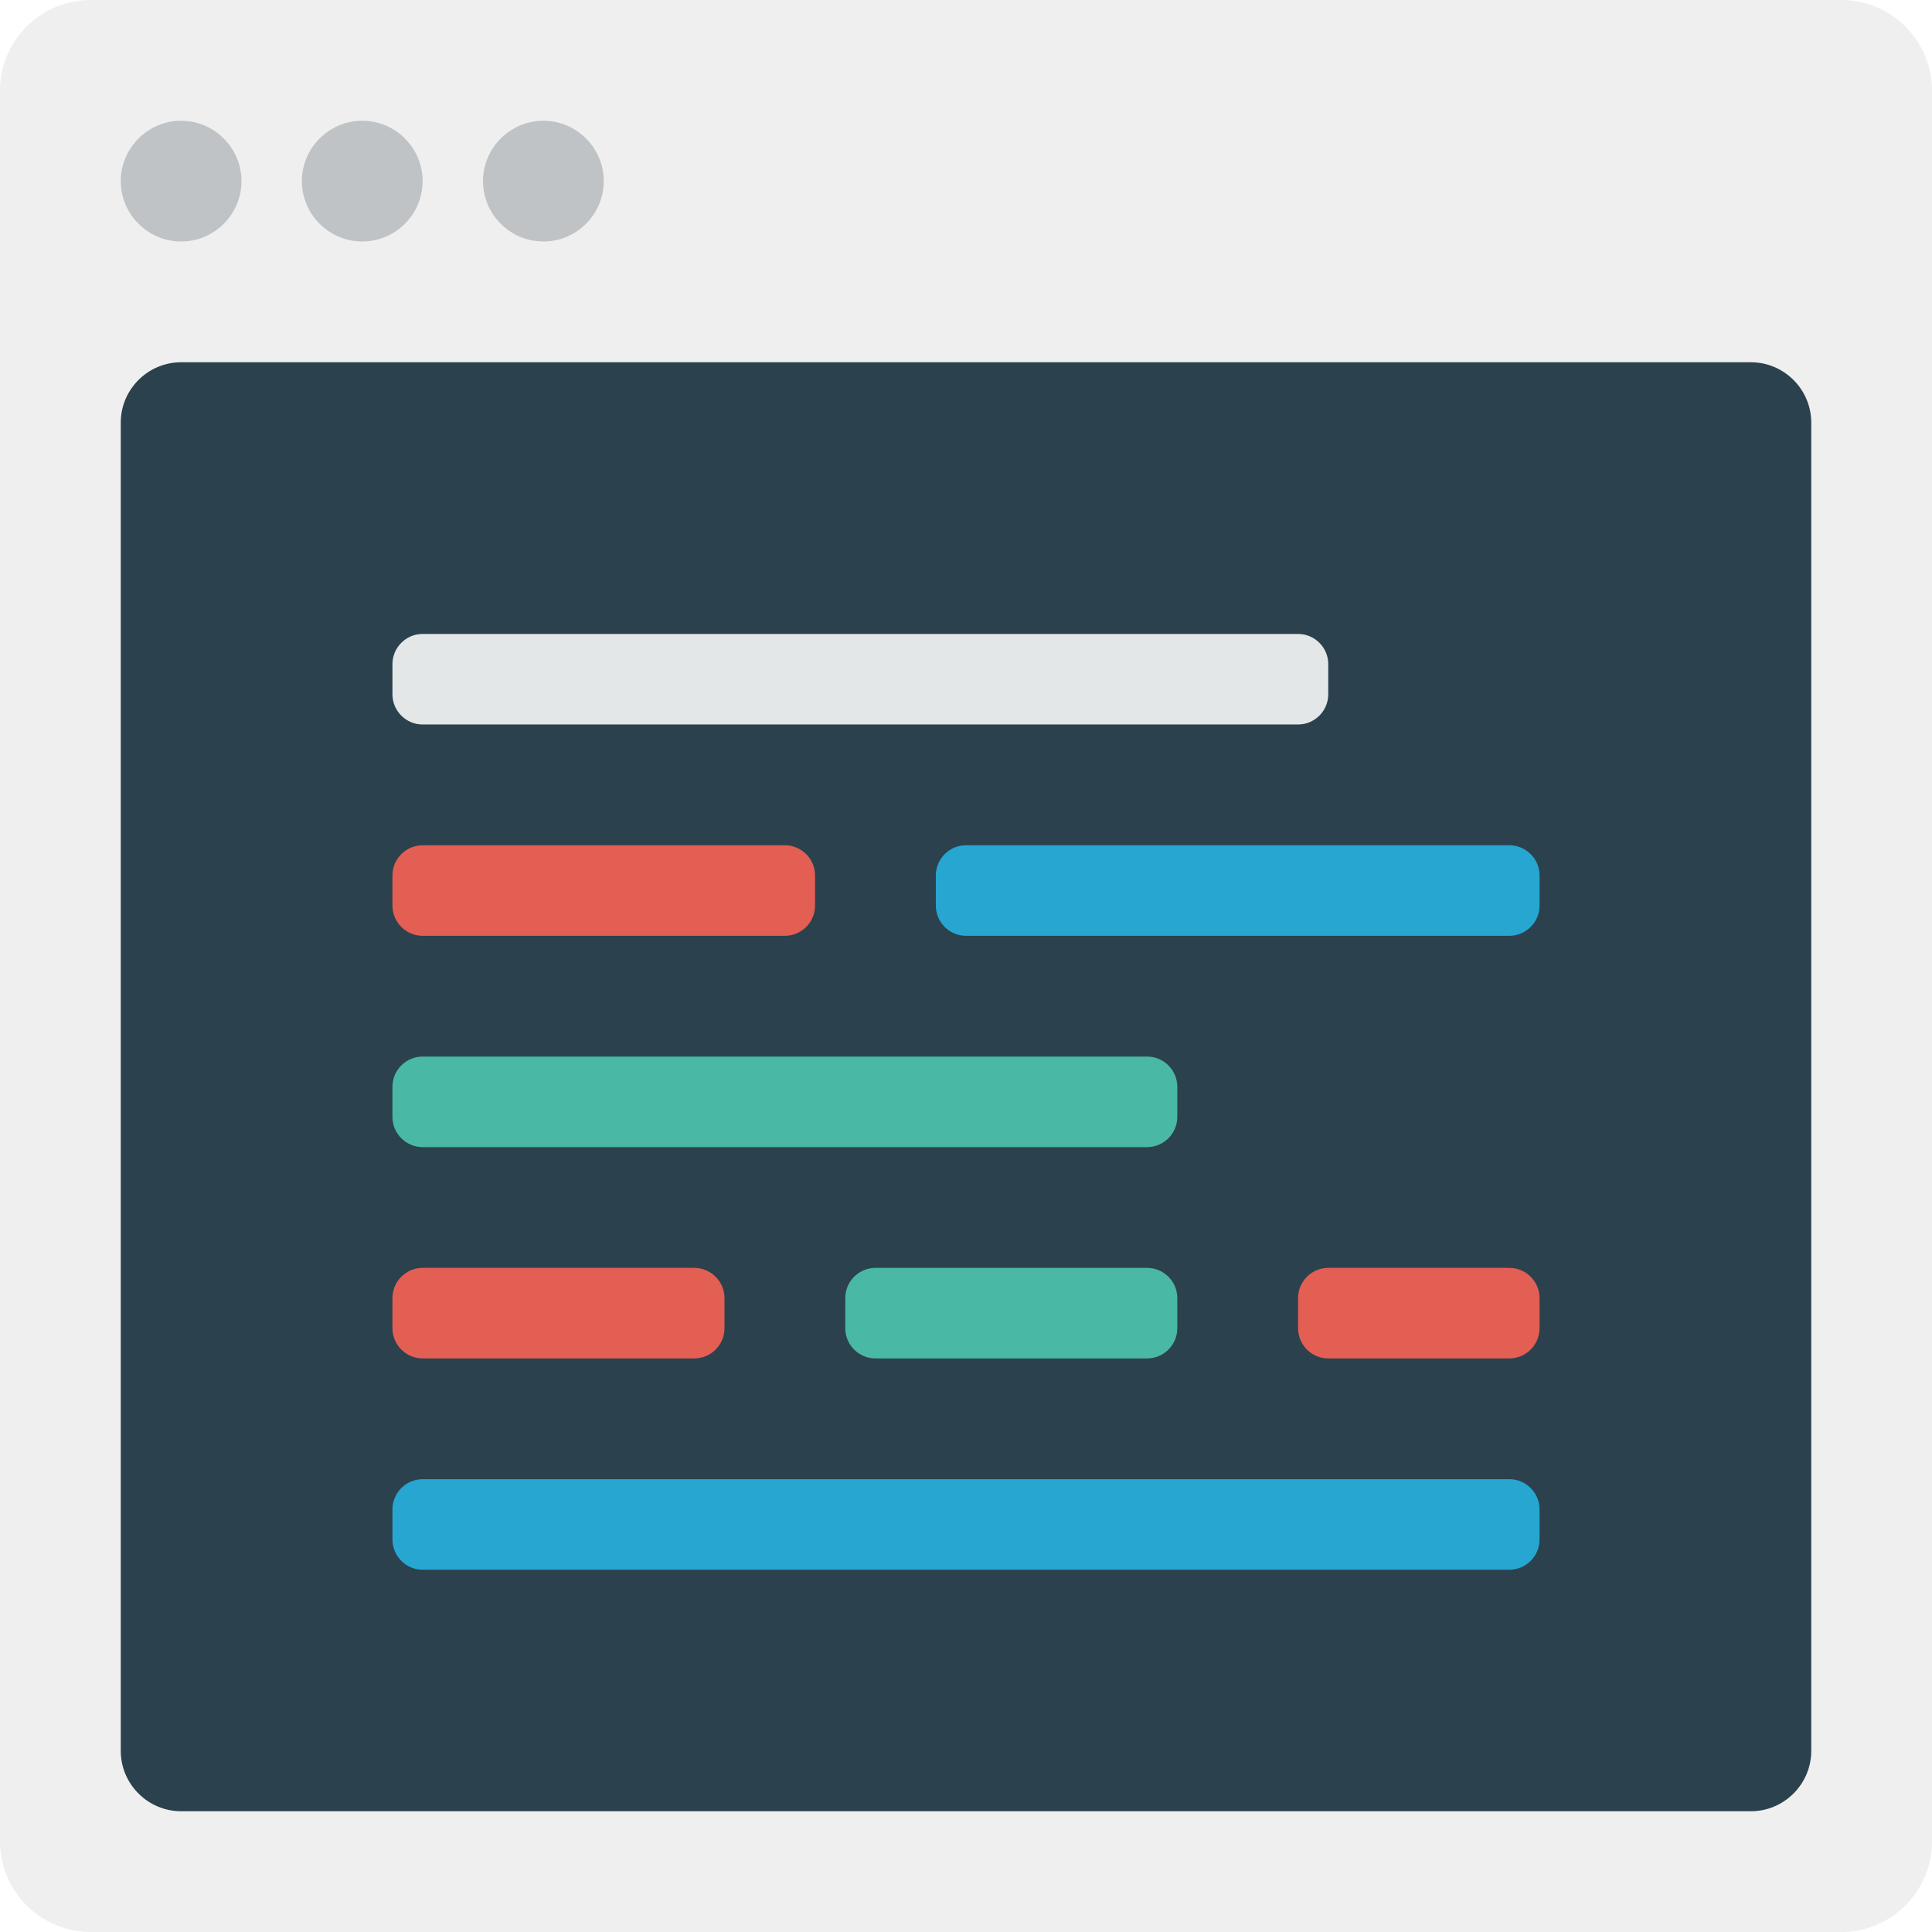
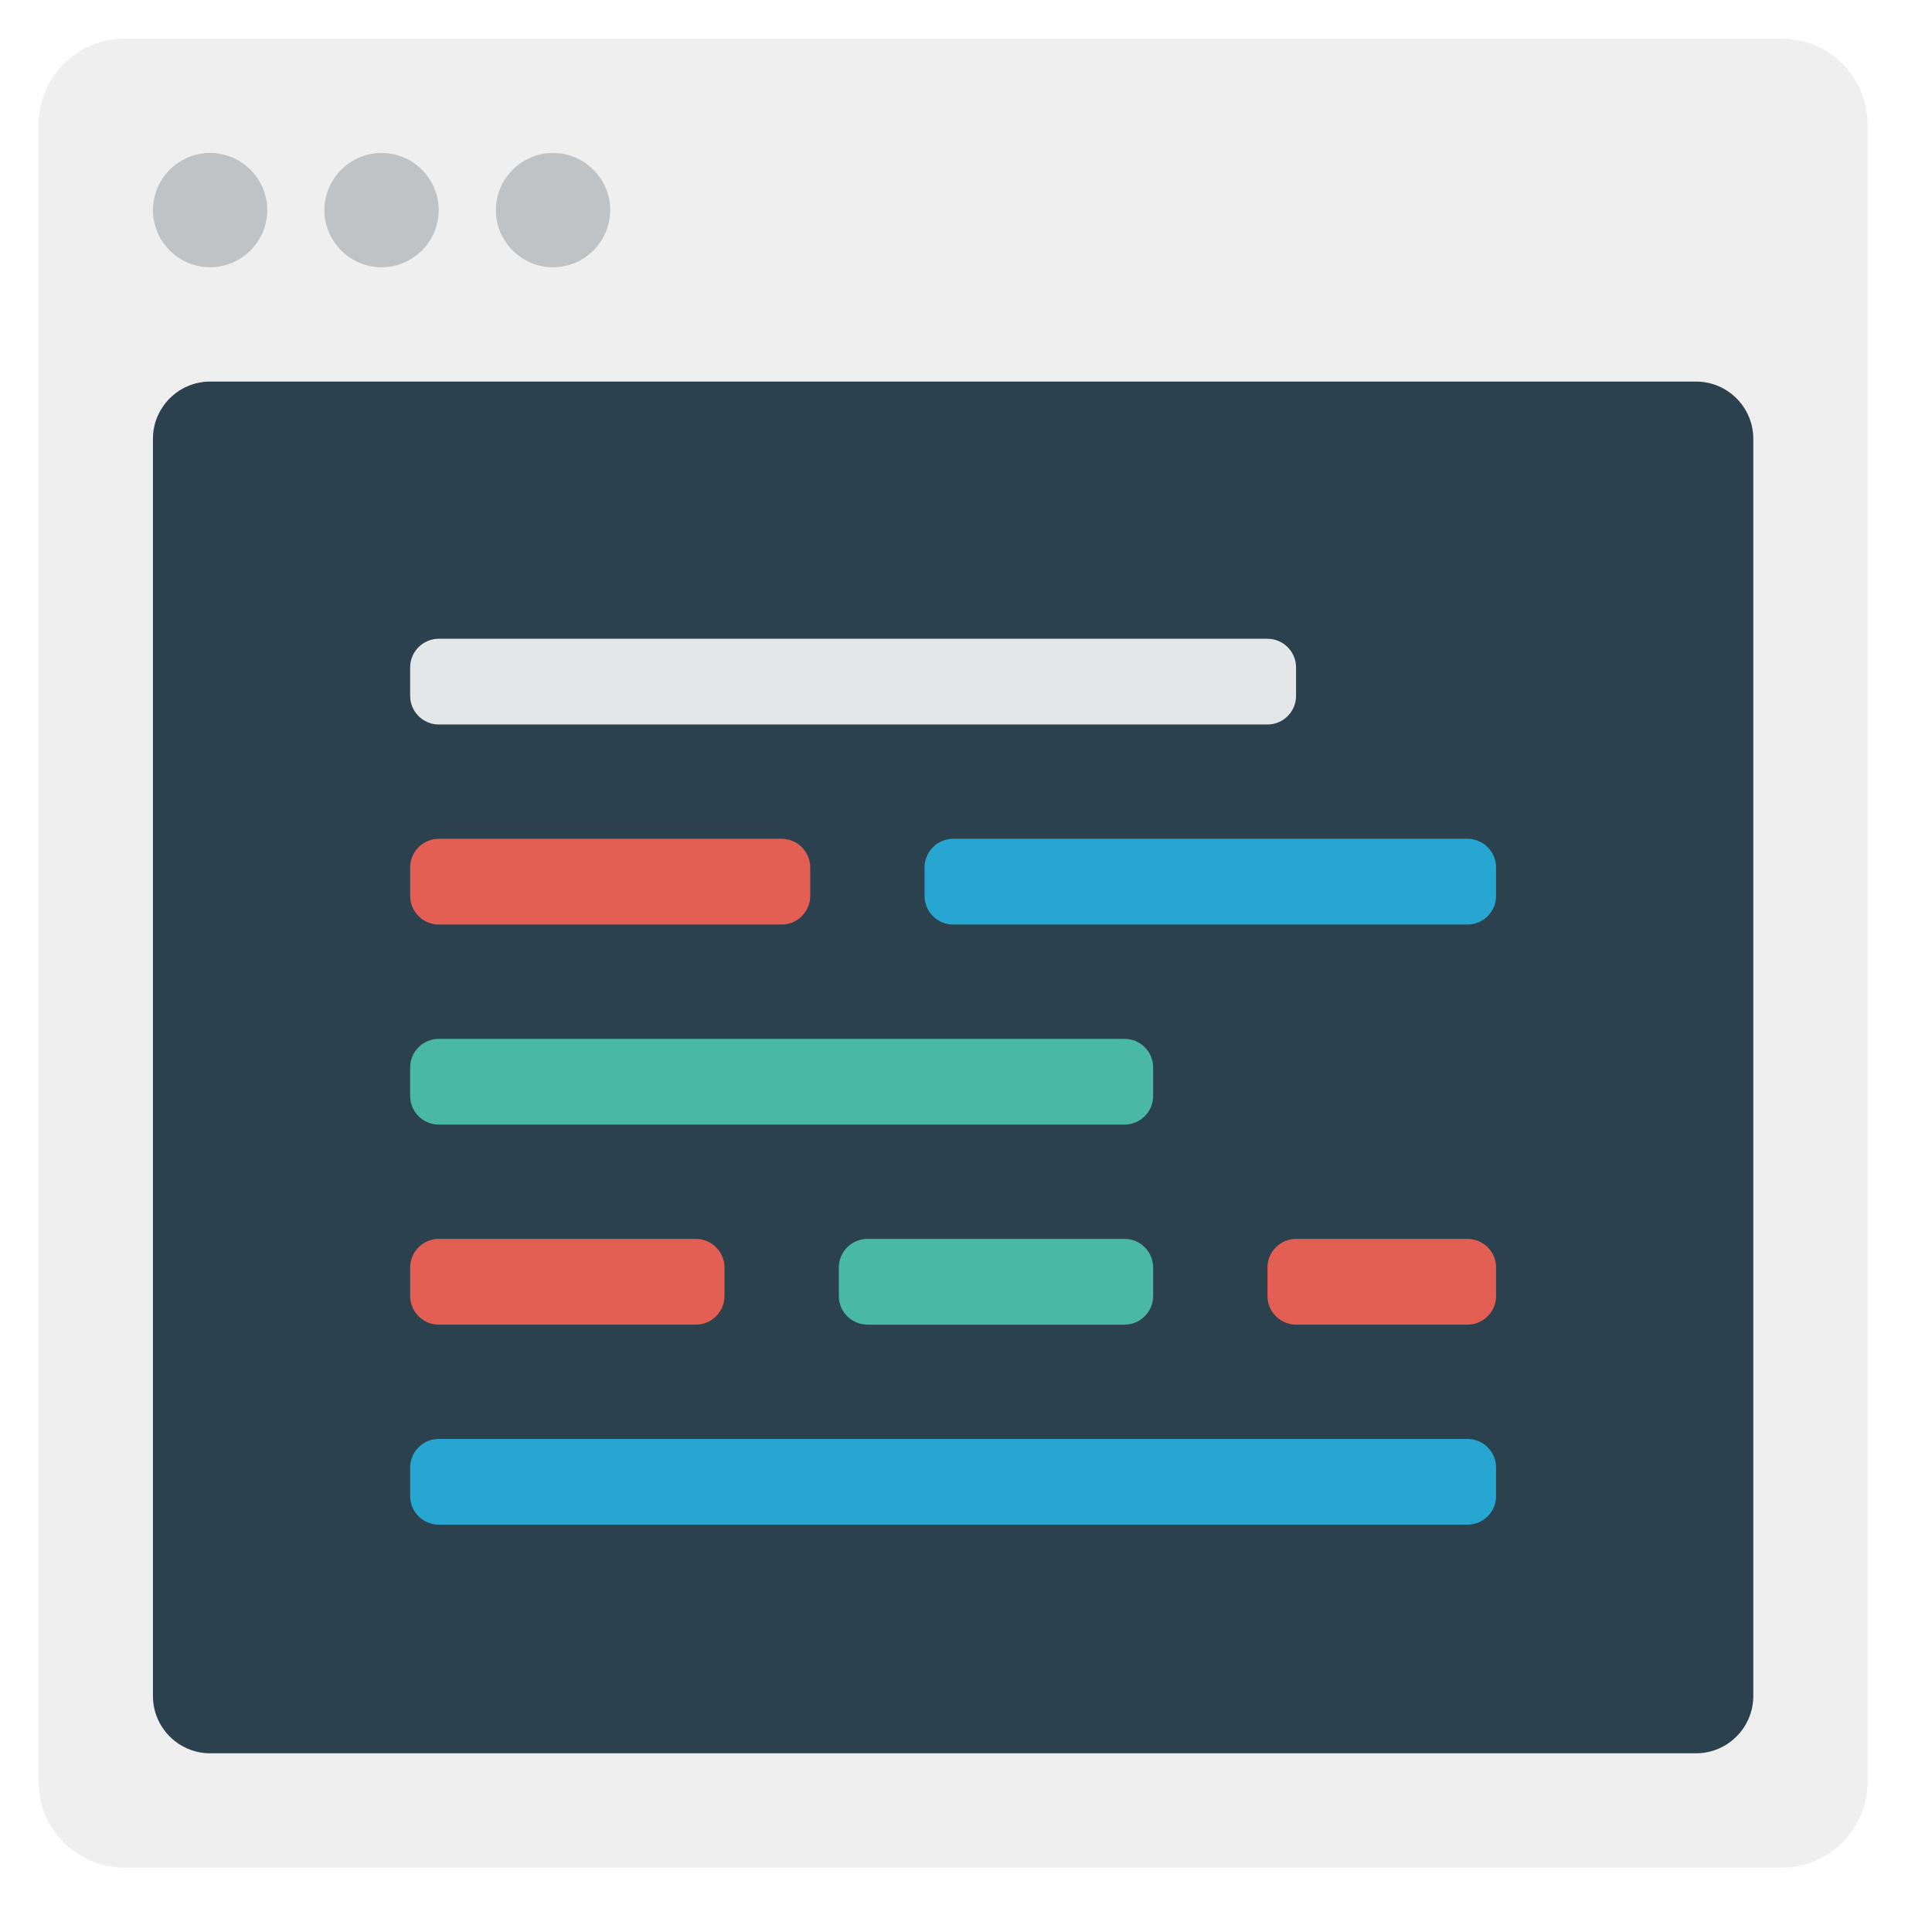
- <svg xmlns="http://www.w3.org/2000/svg" version="1.1" id="Layer_1" x="0px" y="0px" viewBox="0 0 504.124 504.124" style="enable-background:new 0 0 504.124 504.124;" xml:space="preserve">
-   <path style="fill:#EFEFEF;" d="M23.631,0h456.862c12.997,0,23.631,10.634,23.631,23.631v456.862  c0,12.997-10.634,23.631-23.631,23.631H23.631C10.634,504.123,0,493.489,0,480.492V23.631C0,10.634,10.634,0,23.631,0z" />
-   <path style="fill:#2B414D;" d="M47.262,94.523h409.6c8.665,0,15.754,7.089,15.754,15.754v346.585  c0,8.665-7.089,15.754-15.754,15.754h-409.6c-8.665,0-15.754-7.089-15.754-15.754V110.277  C31.508,101.612,38.597,94.523,47.262,94.523z" />
-   <path style="fill:#E4E7E7;" d="M110.277,165.415h228.431c4.332,0,7.877,3.545,7.877,7.877v7.877c0,4.332-3.545,7.877-7.877,7.877  H110.277c-4.332,0-7.877-3.545-7.877-7.877v-7.877C102.4,168.96,105.945,165.415,110.277,165.415z" />
-   <path style="fill:#E35E53;" d="M204.8,220.554h-94.523c-4.332,0-7.877,3.545-7.877,7.877v7.877c0,4.332,3.545,7.877,7.877,7.877  H204.8c4.332,0,7.877-3.545,7.877-7.877v-7.877C212.677,224.098,209.132,220.554,204.8,220.554z M181.169,330.831h-70.892  c-4.332,0-7.877,3.545-7.877,7.877v7.877c0,4.332,3.545,7.877,7.877,7.877h70.892c4.332,0,7.877-3.545,7.877-7.877v-7.877  C189.046,334.375,185.502,330.831,181.169,330.831z M393.846,330.831h-47.262c-4.332,0-7.877,3.545-7.877,7.877v7.877  c0,4.332,3.545,7.877,7.877,7.877h47.262c4.332,0,7.877-3.545,7.877-7.877v-7.877C401.723,334.375,398.178,330.831,393.846,330.831z  " />
-   <path style="fill:#26A6D1;" d="M393.846,220.554H252.062c-4.332,0-7.877,3.545-7.877,7.877v7.877c0,4.332,3.545,7.877,7.877,7.877  h141.785c4.332,0,7.877-3.545,7.877-7.877v-7.877C401.723,224.098,398.178,220.554,393.846,220.554z M393.846,385.969H110.277  c-4.332,0-7.877,3.545-7.877,7.877v7.877c0,4.332,3.545,7.877,7.877,7.877h283.569c4.332,0,7.877-3.545,7.877-7.877v-7.877  C401.723,389.514,398.178,385.969,393.846,385.969z" />
-   <path style="fill:#49B8A4;" d="M299.323,275.692H110.277c-4.332,0-7.877,3.545-7.877,7.877v7.877c0,4.332,3.545,7.877,7.877,7.877  h189.046c4.332,0,7.877-3.545,7.877-7.877v-7.877C307.2,279.237,303.655,275.692,299.323,275.692z M299.323,330.831h-70.892  c-4.332,0-7.877,3.545-7.877,7.877v7.877c0,4.332,3.545,7.877,7.877,7.877h70.892c4.332,0,7.877-3.545,7.877-7.877v-7.877  C307.2,334.375,303.655,330.831,299.323,330.831z" />
-   <path style="fill:#BFC3C5;" d="M47.262,31.508c-8.665,0-15.754,7.089-15.754,15.754s7.089,15.754,15.754,15.754  s15.754-7.089,15.754-15.754S55.926,31.508,47.262,31.508z M94.523,31.508c-8.665,0-15.754,7.089-15.754,15.754  s7.089,15.754,15.754,15.754s15.754-7.089,15.754-15.754S103.188,31.508,94.523,31.508z M141.785,31.508  c-8.665,0-15.754,7.089-15.754,15.754s7.089,15.754,15.754,15.754s15.754-7.089,15.754-15.754S150.449,31.508,141.785,31.508z" />
-   <g>
- </g>
-   <g>
- </g>
-   <g>
- </g>
-   <g>
- </g>
-   <g>
- </g>
-   <g>
- </g>
-   <g>
- </g>
-   <g>
- </g>
-   <g>
- </g>
-   <g>
- </g>
-   <g>
- </g>
-   <g>
- </g>
-   <g>
- </g>
-   <g>
- </g>
-   <g>
- </g>
+ <svg xmlns="http://www.w3.org/2000/svg" version="1.1" id="Layer_1" x="0px" y="0px" width="600px" height="600px" viewBox="6 96 600 600" enable-background="new 6 96 600 600" xml:space="preserve">
+   <path fill="#EFEFEF" d="M44.625,108h514.75C574.019,108,586,119.981,586,134.625v514.75C586,664.019,574.019,676,559.375,676H44.625  C29.981,675.999,18,664.017,18,649.373V134.625C18,119.981,29.981,108,44.625,108z" />
+   <path fill="#2B414D" d="M71.25,214.5h461.5c9.763,0,17.75,7.987,17.75,17.75v390.5c0,9.763-7.987,17.75-17.75,17.75H71.25  c-9.763,0-17.75-7.987-17.75-17.75v-390.5C53.5,222.487,61.488,214.5,71.25,214.5z" />
+   <path fill="#E4E7E7" d="M142.25,294.374h257.375c4.881,0,8.875,3.994,8.875,8.875v8.875c0,4.88-3.994,8.875-8.875,8.875H142.25  c-4.881,0-8.875-3.995-8.875-8.875v-8.875C133.375,298.368,137.369,294.374,142.25,294.374z" />
+   <path fill="#E35E53" d="M248.75,356.5h-106.5c-4.881,0-8.875,3.994-8.875,8.875v8.875c0,4.881,3.994,8.875,8.875,8.875h106.5  c4.881,0,8.875-3.994,8.875-8.875v-8.875C257.625,360.493,253.63,356.5,248.75,356.5z M222.125,480.75H142.25  c-4.881,0-8.875,3.993-8.875,8.875v8.875c0,4.881,3.994,8.875,8.875,8.875h79.875c4.881,0,8.875-3.994,8.875-8.875v-8.875  C231,484.742,227.006,480.75,222.125,480.75z M461.749,480.75h-53.251c-4.881,0-8.875,3.993-8.875,8.875v8.875  c0,4.881,3.994,8.875,8.875,8.875h53.251c4.881,0,8.875-3.994,8.875-8.875v-8.875C470.624,484.742,466.63,480.75,461.749,480.75z" />
+   <path fill="#26A6D1" d="M461.749,356.5H302c-4.881,0-8.875,3.994-8.875,8.875v8.875c0,4.881,3.994,8.875,8.875,8.875h159.75  c4.881,0,8.875-3.994,8.875-8.875v-8.875C470.624,360.493,466.63,356.5,461.749,356.5z M461.749,542.874H142.25  c-4.881,0-8.875,3.994-8.875,8.875v8.875c0,4.882,3.994,8.875,8.875,8.875h319.499c4.881,0,8.875-3.993,8.875-8.875v-8.875  C470.624,546.868,466.63,542.874,461.749,542.874z" />
+   <path fill="#49B8A4" d="M355.249,418.624H142.25c-4.881,0-8.875,3.994-8.875,8.875v8.875c0,4.881,3.994,8.875,8.875,8.875h212.999  c4.881,0,8.875-3.994,8.875-8.875v-8.875C364.124,422.618,360.13,418.624,355.249,418.624z M355.249,480.75h-79.874  c-4.881,0-8.875,3.993-8.875,8.875v8.875c0,4.881,3.994,8.875,8.875,8.875h79.874c4.881,0,8.875-3.994,8.875-8.875v-8.875  C364.124,484.742,360.13,480.75,355.249,480.75z" />
+   <path fill="#BFC3C5" d="M71.25,143.5c-9.763,0-17.75,7.987-17.75,17.75S61.488,179,71.25,179S89,171.013,89,161.25  S81.012,143.5,71.25,143.5z M124.5,143.5c-9.763,0-17.75,7.987-17.75,17.75S114.737,179,124.5,179c9.763,0,17.75-7.987,17.75-17.75  S134.263,143.5,124.5,143.5z M177.75,143.5c-9.763,0-17.75,7.987-17.75,17.75S167.987,179,177.75,179  c9.763,0,17.75-7.987,17.75-17.75S187.512,143.5,177.75,143.5z" />
</svg>
